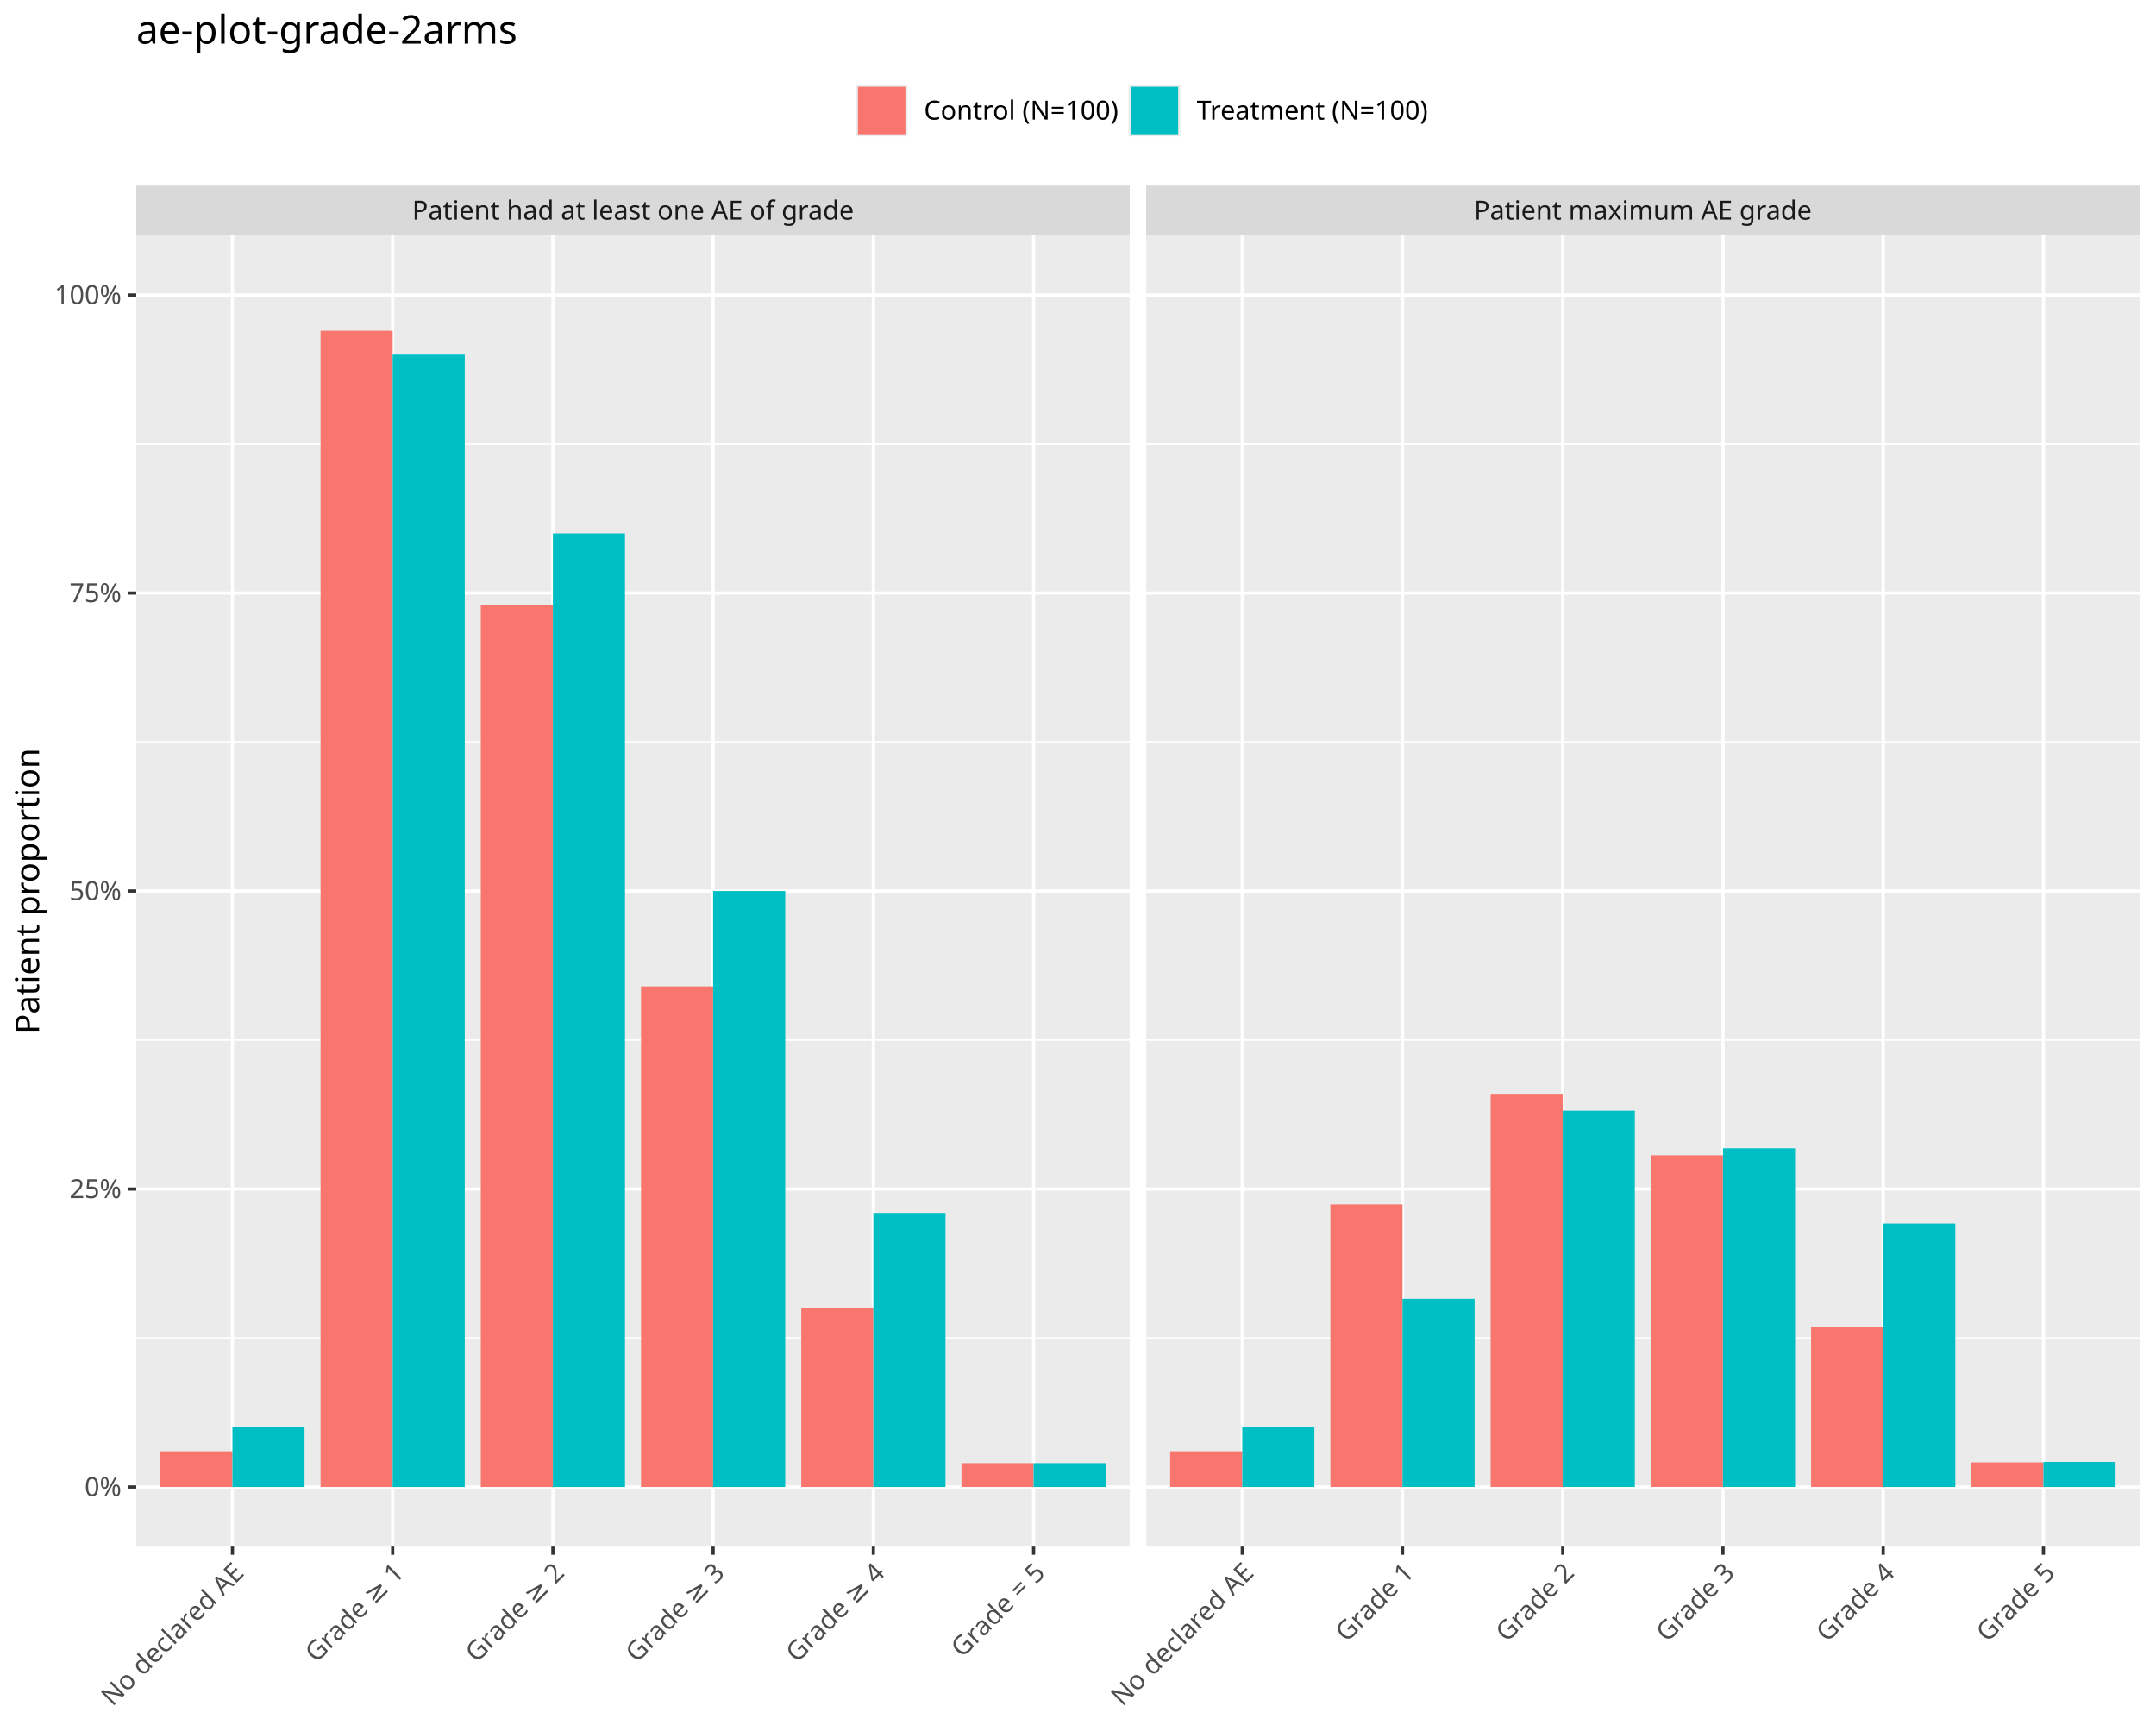
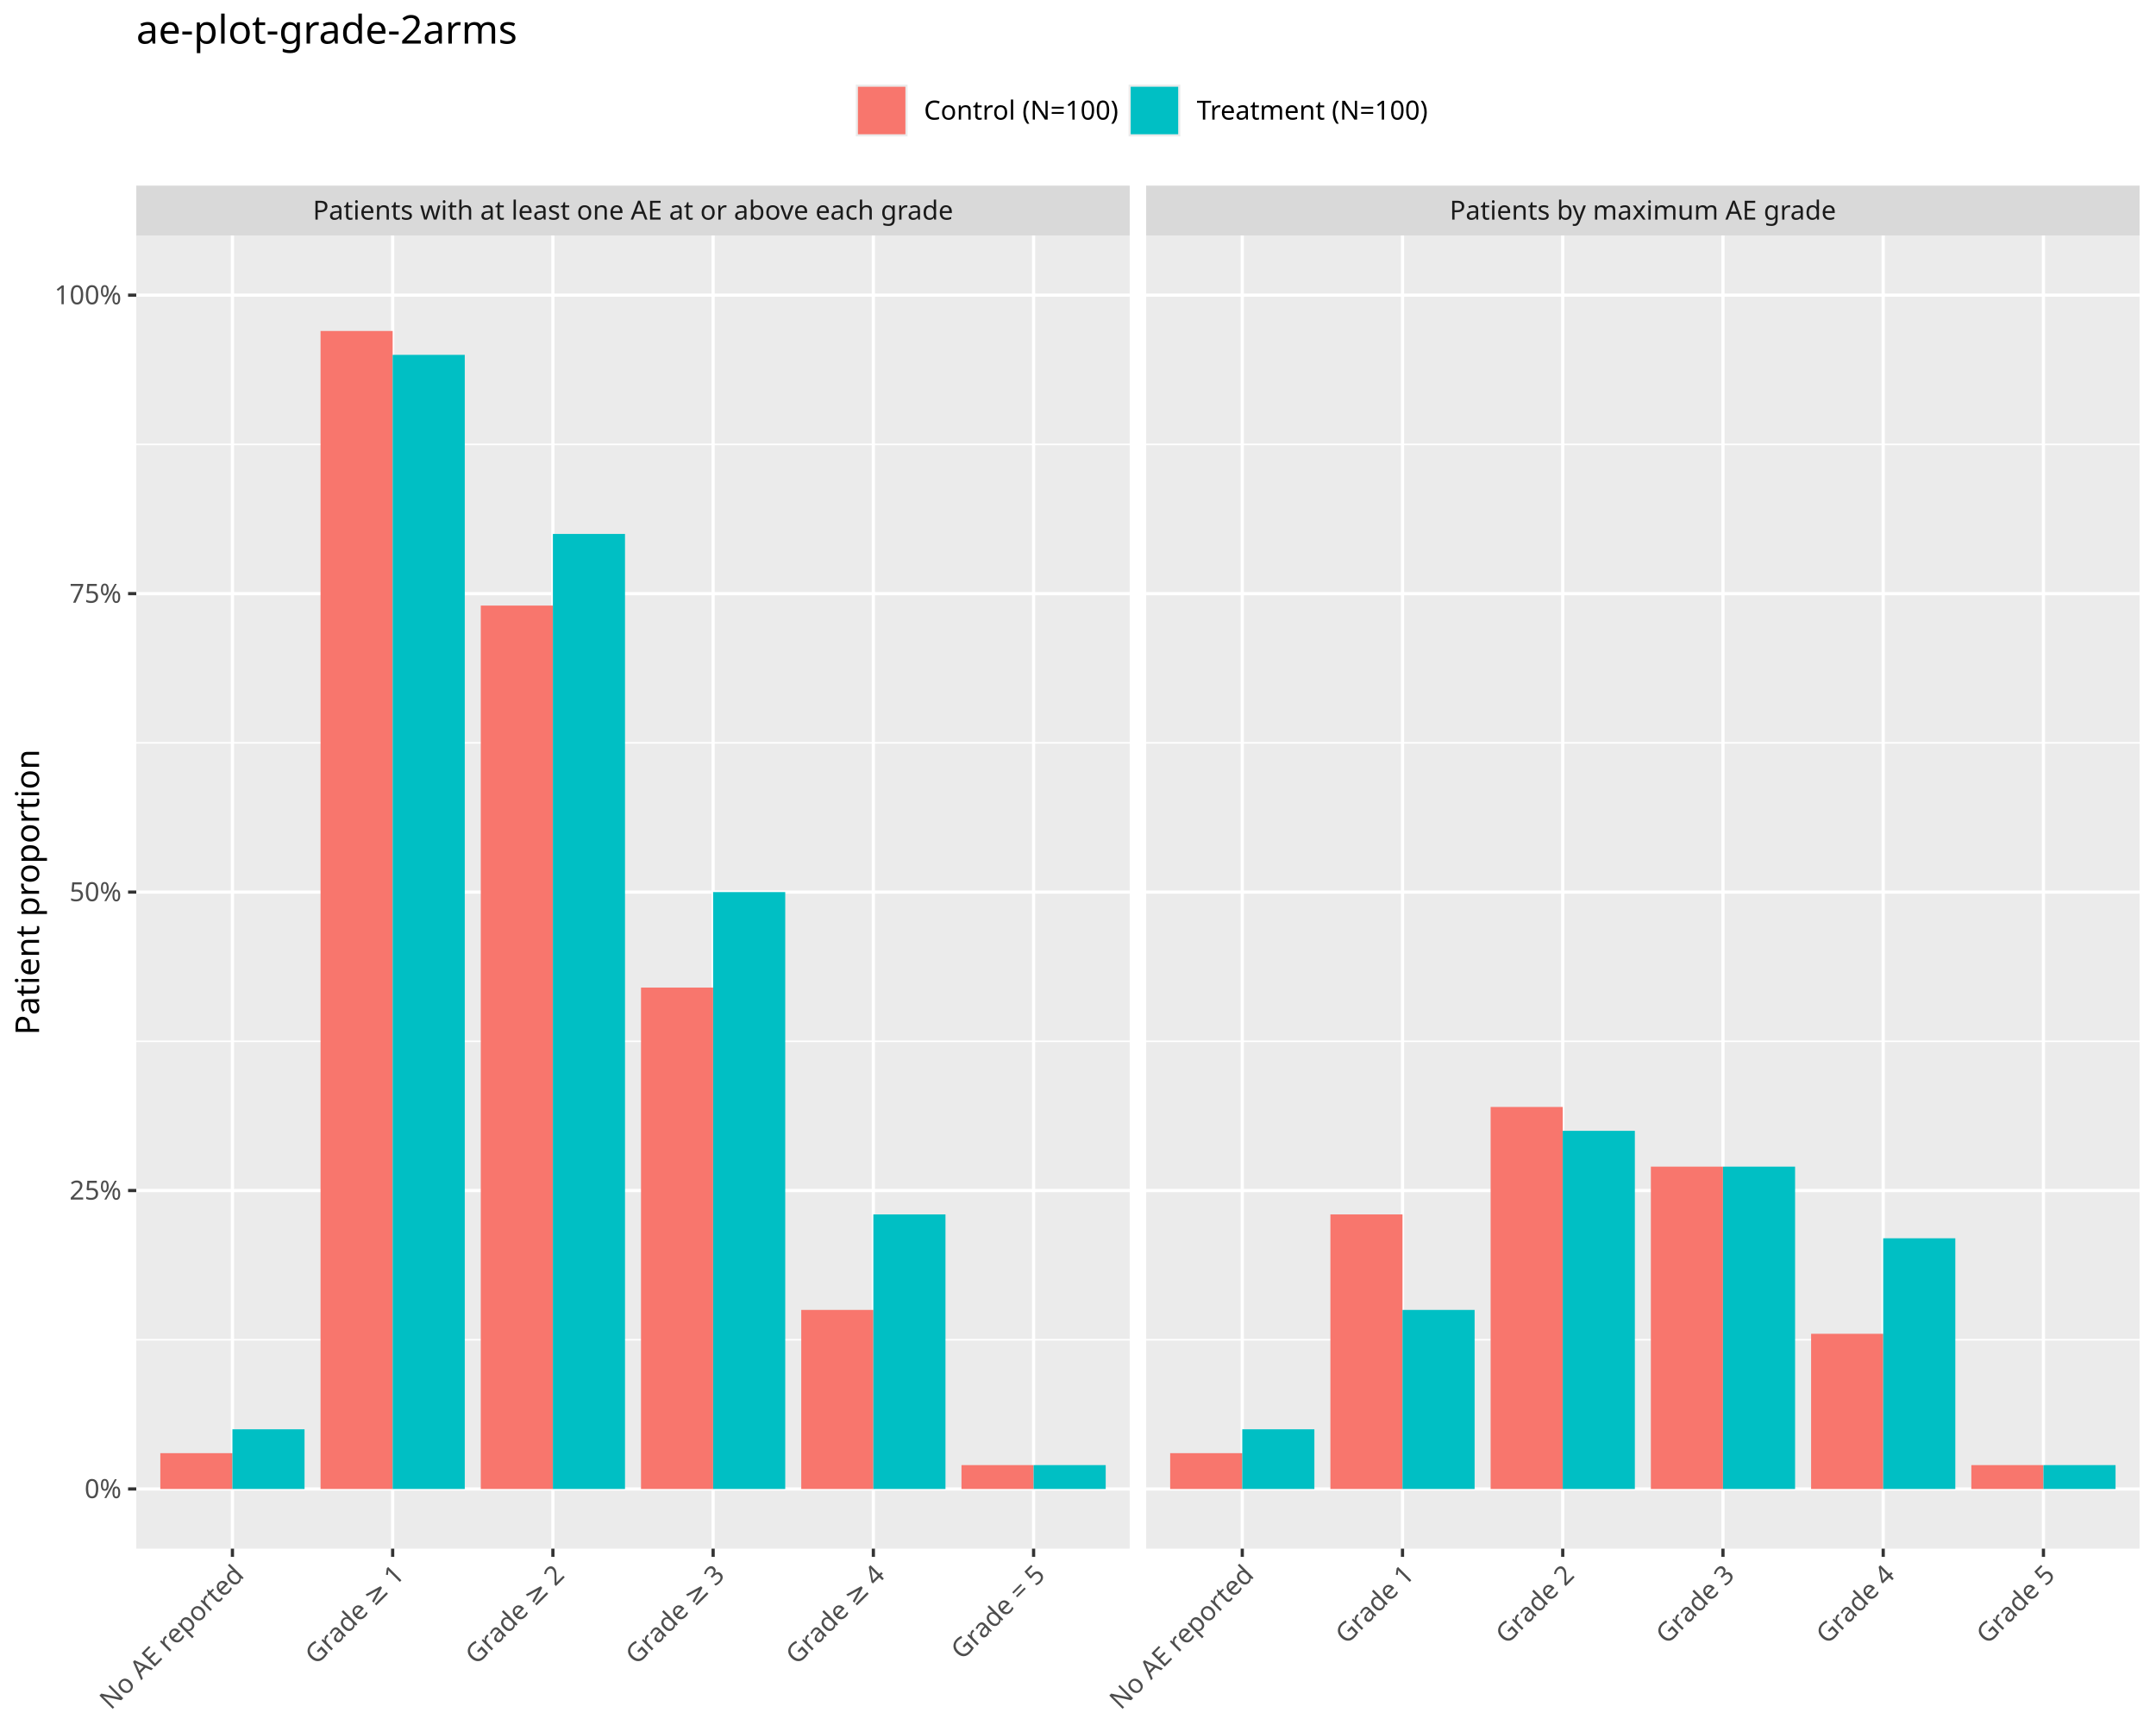
<svg xmlns="http://www.w3.org/2000/svg" class="svglite" data-engine-version="2.0" width="720.00pt" height="576.00pt" viewBox="0 0 720.00 576.00">
  <defs>
    <style type="text/css">
    .svglite line, .svglite polyline, .svglite polygon, .svglite path, .svglite rect, .svglite circle {
      fill: none;
      stroke: #000000;
      stroke-linecap: round;
      stroke-linejoin: round;
      stroke-miterlimit: 10.00;
    }
  </style>
  </defs>
  <rect width="100%" height="100%" style="stroke: none; fill: #FFFFFF;" />
  <defs>
    <clipPath id="cpMC4wMHw3MjAuMDB8MC4wMHw1NzYuMDA=">
      <rect x="0.00" y="0.00" width="720.00" height="576.00" />
    </clipPath>
  </defs>
  <g clip-path="url(#cpMC4wMHw3MjAuMDB8MC4wMHw1NzYuMDA=)">
    <rect x="0.00" y="0.00" width="720.00" height="576.00" style="stroke-width: 1.07; stroke: #FFFFFF; fill: #FFFFFF;" />
  </g>
  <defs>
-     <clipPath id="cpNDUuNTF8Mzc3LjI4fDc4LjYzfDUxNi40Mw==">
-       <rect x="45.51" y="78.63" width="331.76" height="437.79" />
+     <clipPath id="cpNDUuNTF8Mzc3LjI4fDc4LjYzfDUxNy4xMg==">
+       <rect x="45.51" y="78.63" width="331.76" height="438.49" />
    </clipPath>
  </defs>
-   <g clip-path="url(#cpNDUuNTF8Mzc3LjI4fDc4LjYzfDUxNi40Mw==)">
-     <rect x="45.51" y="78.63" width="331.76" height="437.79" style="stroke-width: 1.07; stroke: none; fill: #EBEBEB;" />
-     <polyline points="45.51,446.78 377.28,446.78 " style="stroke-width: 0.53; stroke: #FFFFFF; stroke-linecap: butt;" />
-     <polyline points="45.51,347.28 377.28,347.28 " style="stroke-width: 0.53; stroke: #FFFFFF; stroke-linecap: butt;" />
-     <polyline points="45.51,247.78 377.28,247.78 " style="stroke-width: 0.53; stroke: #FFFFFF; stroke-linecap: butt;" />
-     <polyline points="45.51,148.28 377.28,148.28 " style="stroke-width: 0.53; stroke: #FFFFFF; stroke-linecap: butt;" />
-     <polyline points="45.51,496.53 377.28,496.53 " style="stroke-width: 1.07; stroke: #FFFFFF; stroke-linecap: butt;" />
-     <polyline points="45.51,397.03 377.28,397.03 " style="stroke-width: 1.07; stroke: #FFFFFF; stroke-linecap: butt;" />
-     <polyline points="45.51,297.53 377.28,297.53 " style="stroke-width: 1.07; stroke: #FFFFFF; stroke-linecap: butt;" />
-     <polyline points="45.51,198.03 377.28,198.03 " style="stroke-width: 1.07; stroke: #FFFFFF; stroke-linecap: butt;" />
-     <polyline points="45.51,98.53 377.28,98.53 " style="stroke-width: 1.07; stroke: #FFFFFF; stroke-linecap: butt;" />
-     <polyline points="77.62,516.43 77.62,78.63 " style="stroke-width: 1.07; stroke: #FFFFFF; stroke-linecap: butt;" />
-     <polyline points="131.13,516.43 131.13,78.63 " style="stroke-width: 1.07; stroke: #FFFFFF; stroke-linecap: butt;" />
-     <polyline points="184.64,516.43 184.64,78.63 " style="stroke-width: 1.07; stroke: #FFFFFF; stroke-linecap: butt;" />
-     <polyline points="238.15,516.43 238.15,78.63 " style="stroke-width: 1.07; stroke: #FFFFFF; stroke-linecap: butt;" />
-     <polyline points="291.66,516.43 291.66,78.63 " style="stroke-width: 1.07; stroke: #FFFFFF; stroke-linecap: butt;" />
-     <polyline points="345.17,516.43 345.17,78.63 " style="stroke-width: 1.07; stroke: #FFFFFF; stroke-linecap: butt;" />
-     <rect x="53.54" y="484.59" width="24.08" height="11.94" style="stroke-width: 1.07; stroke: none; stroke-linecap: butt; stroke-linejoin: miter; fill: #F8766D;" />
-     <rect x="77.62" y="476.63" width="24.08" height="19.90" style="stroke-width: 1.07; stroke: none; stroke-linecap: butt; stroke-linejoin: miter; fill: #00BFC4;" />
-     <rect x="107.05" y="110.47" width="24.08" height="386.06" style="stroke-width: 1.07; stroke: none; stroke-linecap: butt; stroke-linejoin: miter; fill: #F8766D;" />
-     <rect x="131.13" y="118.43" width="24.08" height="378.10" style="stroke-width: 1.07; stroke: none; stroke-linecap: butt; stroke-linejoin: miter; fill: #00BFC4;" />
-     <rect x="160.56" y="202.01" width="24.08" height="294.52" style="stroke-width: 1.07; stroke: none; stroke-linecap: butt; stroke-linejoin: miter; fill: #F8766D;" />
-     <rect x="184.64" y="178.13" width="24.08" height="318.40" style="stroke-width: 1.07; stroke: none; stroke-linecap: butt; stroke-linejoin: miter; fill: #00BFC4;" />
-     <rect x="214.07" y="329.37" width="24.08" height="167.16" style="stroke-width: 1.07; stroke: none; stroke-linecap: butt; stroke-linejoin: miter; fill: #F8766D;" />
-     <rect x="238.15" y="297.53" width="24.08" height="199.00" style="stroke-width: 1.07; stroke: none; stroke-linecap: butt; stroke-linejoin: miter; fill: #00BFC4;" />
-     <rect x="267.58" y="436.83" width="24.08" height="59.70" style="stroke-width: 1.07; stroke: none; stroke-linecap: butt; stroke-linejoin: miter; fill: #F8766D;" />
-     <rect x="291.66" y="404.99" width="24.08" height="91.54" style="stroke-width: 1.07; stroke: none; stroke-linecap: butt; stroke-linejoin: miter; fill: #00BFC4;" />
-     <rect x="321.09" y="488.57" width="24.08" height="7.96" style="stroke-width: 1.07; stroke: none; stroke-linecap: butt; stroke-linejoin: miter; fill: #F8766D;" />
-     <rect x="345.17" y="488.57" width="24.08" height="7.96" style="stroke-width: 1.07; stroke: none; stroke-linecap: butt; stroke-linejoin: miter; fill: #00BFC4;" />
+   <g clip-path="url(#cpNDUuNTF8Mzc3LjI4fDc4LjYzfDUxNy4xMg==)">
+     <rect x="45.51" y="78.63" width="331.76" height="438.49" style="stroke-width: 1.07; stroke: none; fill: #EBEBEB;" />
+     <polyline points="45.51,447.36 377.28,447.36 " style="stroke-width: 0.53; stroke: #FFFFFF; stroke-linecap: butt;" />
+     <polyline points="45.51,347.70 377.28,347.70 " style="stroke-width: 0.53; stroke: #FFFFFF; stroke-linecap: butt;" />
+     <polyline points="45.51,248.05 377.28,248.05 " style="stroke-width: 0.53; stroke: #FFFFFF; stroke-linecap: butt;" />
+     <polyline points="45.51,148.39 377.28,148.39 " style="stroke-width: 0.53; stroke: #FFFFFF; stroke-linecap: butt;" />
+     <polyline points="45.51,497.19 377.28,497.19 " style="stroke-width: 1.07; stroke: #FFFFFF; stroke-linecap: butt;" />
+     <polyline points="45.51,397.53 377.28,397.53 " style="stroke-width: 1.07; stroke: #FFFFFF; stroke-linecap: butt;" />
+     <polyline points="45.51,297.88 377.28,297.88 " style="stroke-width: 1.07; stroke: #FFFFFF; stroke-linecap: butt;" />
+     <polyline points="45.51,198.22 377.28,198.22 " style="stroke-width: 1.07; stroke: #FFFFFF; stroke-linecap: butt;" />
+     <polyline points="45.51,98.56 377.28,98.56 " style="stroke-width: 1.07; stroke: #FFFFFF; stroke-linecap: butt;" />
+     <polyline points="77.62,517.12 77.62,78.63 " style="stroke-width: 1.07; stroke: #FFFFFF; stroke-linecap: butt;" />
+     <polyline points="131.13,517.12 131.13,78.63 " style="stroke-width: 1.07; stroke: #FFFFFF; stroke-linecap: butt;" />
+     <polyline points="184.64,517.12 184.64,78.63 " style="stroke-width: 1.07; stroke: #FFFFFF; stroke-linecap: butt;" />
+     <polyline points="238.15,517.12 238.15,78.63 " style="stroke-width: 1.07; stroke: #FFFFFF; stroke-linecap: butt;" />
+     <polyline points="291.66,517.12 291.66,78.63 " style="stroke-width: 1.07; stroke: #FFFFFF; stroke-linecap: butt;" />
+     <polyline points="345.17,517.12 345.17,78.63 " style="stroke-width: 1.07; stroke: #FFFFFF; stroke-linecap: butt;" />
+     <rect x="53.54" y="485.23" width="24.08" height="11.96" style="stroke-width: 1.07; stroke: none; stroke-linecap: butt; stroke-linejoin: miter; fill: #F8766D;" />
+     <rect x="77.62" y="477.26" width="24.08" height="19.93" style="stroke-width: 1.07; stroke: none; stroke-linecap: butt; stroke-linejoin: miter; fill: #00BFC4;" />
+     <rect x="107.05" y="110.52" width="24.08" height="386.67" style="stroke-width: 1.07; stroke: none; stroke-linecap: butt; stroke-linejoin: miter; fill: #F8766D;" />
+     <rect x="131.13" y="118.49" width="24.08" height="378.70" style="stroke-width: 1.07; stroke: none; stroke-linecap: butt; stroke-linejoin: miter; fill: #00BFC4;" />
+     <rect x="160.56" y="202.21" width="24.08" height="294.98" style="stroke-width: 1.07; stroke: none; stroke-linecap: butt; stroke-linejoin: miter; fill: #F8766D;" />
+     <rect x="184.64" y="178.29" width="24.08" height="318.90" style="stroke-width: 1.07; stroke: none; stroke-linecap: butt; stroke-linejoin: miter; fill: #00BFC4;" />
+     <rect x="214.07" y="329.77" width="24.08" height="167.42" style="stroke-width: 1.07; stroke: none; stroke-linecap: butt; stroke-linejoin: miter; fill: #F8766D;" />
+     <rect x="238.15" y="297.88" width="24.08" height="199.31" style="stroke-width: 1.07; stroke: none; stroke-linecap: butt; stroke-linejoin: miter; fill: #00BFC4;" />
+     <rect x="267.58" y="437.40" width="24.08" height="59.79" style="stroke-width: 1.07; stroke: none; stroke-linecap: butt; stroke-linejoin: miter; fill: #F8766D;" />
+     <rect x="291.66" y="405.51" width="24.08" height="91.68" style="stroke-width: 1.07; stroke: none; stroke-linecap: butt; stroke-linejoin: miter; fill: #00BFC4;" />
+     <rect x="321.09" y="489.22" width="24.08" height="7.97" style="stroke-width: 1.07; stroke: none; stroke-linecap: butt; stroke-linejoin: miter; fill: #F8766D;" />
+     <rect x="345.17" y="489.22" width="24.08" height="7.97" style="stroke-width: 1.07; stroke: none; stroke-linecap: butt; stroke-linejoin: miter; fill: #00BFC4;" />
  </g>
  <g clip-path="url(#cpMC4wMHw3MjAuMDB8MC4wMHw1NzYuMDA=)">
</g>
  <defs>
-     <clipPath id="cpMzgyLjc2fDcxNC41Mnw3OC42M3w1MTYuNDM=">
-       <rect x="382.76" y="78.63" width="331.76" height="437.79" />
+     <clipPath id="cpMzgyLjc2fDcxNC41Mnw3OC42M3w1MTcuMTI=">
+       <rect x="382.76" y="78.63" width="331.76" height="438.49" />
    </clipPath>
  </defs>
-   <g clip-path="url(#cpMzgyLjc2fDcxNC41Mnw3OC42M3w1MTYuNDM=)">
-     <rect x="382.76" y="78.63" width="331.76" height="437.79" style="stroke-width: 1.07; stroke: none; fill: #EBEBEB;" />
-     <polyline points="382.76,446.78 714.52,446.78 " style="stroke-width: 0.53; stroke: #FFFFFF; stroke-linecap: butt;" />
-     <polyline points="382.76,347.28 714.52,347.28 " style="stroke-width: 0.53; stroke: #FFFFFF; stroke-linecap: butt;" />
-     <polyline points="382.76,247.78 714.52,247.78 " style="stroke-width: 0.53; stroke: #FFFFFF; stroke-linecap: butt;" />
-     <polyline points="382.76,148.28 714.52,148.28 " style="stroke-width: 0.53; stroke: #FFFFFF; stroke-linecap: butt;" />
-     <polyline points="382.76,496.53 714.52,496.53 " style="stroke-width: 1.07; stroke: #FFFFFF; stroke-linecap: butt;" />
-     <polyline points="382.76,397.03 714.52,397.03 " style="stroke-width: 1.07; stroke: #FFFFFF; stroke-linecap: butt;" />
-     <polyline points="382.76,297.53 714.52,297.53 " style="stroke-width: 1.07; stroke: #FFFFFF; stroke-linecap: butt;" />
-     <polyline points="382.76,198.03 714.52,198.03 " style="stroke-width: 1.07; stroke: #FFFFFF; stroke-linecap: butt;" />
-     <polyline points="382.76,98.53 714.52,98.53 " style="stroke-width: 1.07; stroke: #FFFFFF; stroke-linecap: butt;" />
-     <polyline points="414.86,516.43 414.86,78.63 " style="stroke-width: 1.07; stroke: #FFFFFF; stroke-linecap: butt;" />
-     <polyline points="468.37,516.43 468.37,78.63 " style="stroke-width: 1.07; stroke: #FFFFFF; stroke-linecap: butt;" />
-     <polyline points="521.88,516.43 521.88,78.63 " style="stroke-width: 1.07; stroke: #FFFFFF; stroke-linecap: butt;" />
-     <polyline points="575.39,516.43 575.39,78.63 " style="stroke-width: 1.07; stroke: #FFFFFF; stroke-linecap: butt;" />
-     <polyline points="628.90,516.43 628.90,78.63 " style="stroke-width: 1.07; stroke: #FFFFFF; stroke-linecap: butt;" />
-     <polyline points="682.41,516.43 682.41,78.63 " style="stroke-width: 1.07; stroke: #FFFFFF; stroke-linecap: butt;" />
-     <rect x="390.78" y="484.59" width="24.08" height="11.94" style="stroke-width: 1.07; stroke: none; stroke-linecap: butt; stroke-linejoin: miter; fill: #F8766D;" />
-     <rect x="414.86" y="476.63" width="24.08" height="19.90" style="stroke-width: 1.07; stroke: none; stroke-linecap: butt; stroke-linejoin: miter; fill: #00BFC4;" />
-     <rect x="444.29" y="402.16" width="24.08" height="94.37" style="stroke-width: 1.07; stroke: none; stroke-linecap: butt; stroke-linejoin: miter; fill: #F8766D;" />
-     <rect x="468.37" y="433.68" width="24.08" height="62.84" style="stroke-width: 1.07; stroke: none; stroke-linecap: butt; stroke-linejoin: miter; fill: #00BFC4;" />
-     <rect x="497.80" y="365.23" width="24.08" height="131.30" style="stroke-width: 1.07; stroke: none; stroke-linecap: butt; stroke-linejoin: miter; fill: #F8766D;" />
-     <rect x="521.88" y="370.84" width="24.08" height="125.68" style="stroke-width: 1.07; stroke: none; stroke-linecap: butt; stroke-linejoin: miter; fill: #00BFC4;" />
-     <rect x="551.31" y="385.74" width="24.08" height="110.78" style="stroke-width: 1.07; stroke: none; stroke-linecap: butt; stroke-linejoin: miter; fill: #F8766D;" />
-     <rect x="575.39" y="383.41" width="24.08" height="113.11" style="stroke-width: 1.07; stroke: none; stroke-linecap: butt; stroke-linejoin: miter; fill: #00BFC4;" />
-     <rect x="604.82" y="443.19" width="24.08" height="53.34" style="stroke-width: 1.07; stroke: none; stroke-linecap: butt; stroke-linejoin: miter; fill: #F8766D;" />
-     <rect x="628.90" y="408.55" width="24.08" height="87.98" style="stroke-width: 1.07; stroke: none; stroke-linecap: butt; stroke-linejoin: miter; fill: #00BFC4;" />
-     <rect x="658.33" y="488.32" width="24.08" height="8.21" style="stroke-width: 1.07; stroke: none; stroke-linecap: butt; stroke-linejoin: miter; fill: #F8766D;" />
-     <rect x="682.41" y="488.15" width="24.08" height="8.38" style="stroke-width: 1.07; stroke: none; stroke-linecap: butt; stroke-linejoin: miter; fill: #00BFC4;" />
+   <g clip-path="url(#cpMzgyLjc2fDcxNC41Mnw3OC42M3w1MTcuMTI=)">
+     <rect x="382.76" y="78.63" width="331.76" height="438.49" style="stroke-width: 1.07; stroke: none; fill: #EBEBEB;" />
+     <polyline points="382.76,447.36 714.52,447.36 " style="stroke-width: 0.53; stroke: #FFFFFF; stroke-linecap: butt;" />
+     <polyline points="382.76,347.70 714.52,347.70 " style="stroke-width: 0.53; stroke: #FFFFFF; stroke-linecap: butt;" />
+     <polyline points="382.76,248.05 714.52,248.05 " style="stroke-width: 0.53; stroke: #FFFFFF; stroke-linecap: butt;" />
+     <polyline points="382.76,148.39 714.52,148.39 " style="stroke-width: 0.53; stroke: #FFFFFF; stroke-linecap: butt;" />
+     <polyline points="382.76,497.19 714.52,497.19 " style="stroke-width: 1.07; stroke: #FFFFFF; stroke-linecap: butt;" />
+     <polyline points="382.76,397.53 714.52,397.53 " style="stroke-width: 1.07; stroke: #FFFFFF; stroke-linecap: butt;" />
+     <polyline points="382.76,297.88 714.52,297.88 " style="stroke-width: 1.07; stroke: #FFFFFF; stroke-linecap: butt;" />
+     <polyline points="382.76,198.22 714.52,198.22 " style="stroke-width: 1.07; stroke: #FFFFFF; stroke-linecap: butt;" />
+     <polyline points="382.76,98.56 714.52,98.56 " style="stroke-width: 1.07; stroke: #FFFFFF; stroke-linecap: butt;" />
+     <polyline points="414.86,517.12 414.86,78.63 " style="stroke-width: 1.07; stroke: #FFFFFF; stroke-linecap: butt;" />
+     <polyline points="468.37,517.12 468.37,78.63 " style="stroke-width: 1.07; stroke: #FFFFFF; stroke-linecap: butt;" />
+     <polyline points="521.88,517.12 521.88,78.63 " style="stroke-width: 1.07; stroke: #FFFFFF; stroke-linecap: butt;" />
+     <polyline points="575.39,517.12 575.39,78.63 " style="stroke-width: 1.07; stroke: #FFFFFF; stroke-linecap: butt;" />
+     <polyline points="628.90,517.12 628.90,78.63 " style="stroke-width: 1.07; stroke: #FFFFFF; stroke-linecap: butt;" />
+     <polyline points="682.41,517.12 682.41,78.63 " style="stroke-width: 1.07; stroke: #FFFFFF; stroke-linecap: butt;" />
+     <rect x="390.78" y="485.23" width="24.08" height="11.96" style="stroke-width: 1.07; stroke: none; stroke-linecap: butt; stroke-linejoin: miter; fill: #F8766D;" />
+     <rect x="414.86" y="477.26" width="24.08" height="19.93" style="stroke-width: 1.07; stroke: none; stroke-linecap: butt; stroke-linejoin: miter; fill: #00BFC4;" />
+     <rect x="444.29" y="405.51" width="24.08" height="91.68" style="stroke-width: 1.07; stroke: none; stroke-linecap: butt; stroke-linejoin: miter; fill: #F8766D;" />
+     <rect x="468.37" y="437.40" width="24.08" height="59.79" style="stroke-width: 1.07; stroke: none; stroke-linecap: butt; stroke-linejoin: miter; fill: #00BFC4;" />
+     <rect x="497.80" y="369.63" width="24.08" height="127.56" style="stroke-width: 1.07; stroke: none; stroke-linecap: butt; stroke-linejoin: miter; fill: #F8766D;" />
+     <rect x="521.88" y="377.60" width="24.08" height="119.59" style="stroke-width: 1.07; stroke: none; stroke-linecap: butt; stroke-linejoin: miter; fill: #00BFC4;" />
+     <rect x="551.31" y="389.56" width="24.08" height="107.63" style="stroke-width: 1.07; stroke: none; stroke-linecap: butt; stroke-linejoin: miter; fill: #F8766D;" />
+     <rect x="575.39" y="389.56" width="24.08" height="107.63" style="stroke-width: 1.07; stroke: none; stroke-linecap: butt; stroke-linejoin: miter; fill: #00BFC4;" />
+     <rect x="604.82" y="445.37" width="24.08" height="51.82" style="stroke-width: 1.07; stroke: none; stroke-linecap: butt; stroke-linejoin: miter; fill: #F8766D;" />
+     <rect x="628.90" y="413.48" width="24.08" height="83.71" style="stroke-width: 1.07; stroke: none; stroke-linecap: butt; stroke-linejoin: miter; fill: #00BFC4;" />
+     <rect x="658.33" y="489.22" width="24.08" height="7.97" style="stroke-width: 1.07; stroke: none; stroke-linecap: butt; stroke-linejoin: miter; fill: #F8766D;" />
+     <rect x="682.41" y="489.22" width="24.08" height="7.97" style="stroke-width: 1.07; stroke: none; stroke-linecap: butt; stroke-linejoin: miter; fill: #00BFC4;" />
  </g>
  <g clip-path="url(#cpMC4wMHw3MjAuMDB8MC4wMHw1NzYuMDA=)">
</g>
  <defs>
    <clipPath id="cpNDUuNTF8Mzc3LjI4fDYxLjk4fDc4LjYz">
      <rect x="45.51" y="61.98" width="331.76" height="16.65" />
    </clipPath>
  </defs>
  <g clip-path="url(#cpNDUuNTF8Mzc3LjI4fDYxLjk4fDc4LjYz)">
    <rect x="45.51" y="61.98" width="331.76" height="16.65" style="stroke-width: 1.07; stroke: none; fill: #D9D9D9;" />
-     <text x="211.40" y="73.33" text-anchor="middle" style="font-size: 8.80px; fill: #1A1A1A; font-family: sans;" textLength="141.40px" lengthAdjust="spacingAndGlyphs">Patient had at least one AE of grade</text>
+     <text x="211.40" y="73.33" text-anchor="middle" style="font-size: 8.80px; fill: #1A1A1A; font-family: sans;" textLength="205.00px" lengthAdjust="spacingAndGlyphs">Patients with at least one AE at or above each grade</text>
  </g>
  <g clip-path="url(#cpMC4wMHw3MjAuMDB8MC4wMHw1NzYuMDA=)">
</g>
  <defs>
    <clipPath id="cpMzgyLjc2fDcxNC41Mnw2MS45OHw3OC42Mw==">
      <rect x="382.76" y="61.98" width="331.76" height="16.65" />
    </clipPath>
  </defs>
  <g clip-path="url(#cpMzgyLjc2fDcxNC41Mnw2MS45OHw3OC42Mw==)">
    <rect x="382.76" y="61.98" width="331.76" height="16.65" style="stroke-width: 1.07; stroke: none; fill: #D9D9D9;" />
-     <text x="548.64" y="73.33" text-anchor="middle" style="font-size: 8.80px; fill: #1A1A1A; font-family: sans;" textLength="107.13px" lengthAdjust="spacingAndGlyphs">Patient maximum AE grade</text>
+     <text x="548.64" y="73.33" text-anchor="middle" style="font-size: 8.80px; fill: #1A1A1A; font-family: sans;" textLength="123.28px" lengthAdjust="spacingAndGlyphs">Patients by maximum AE grade</text>
  </g>
  <g clip-path="url(#cpMC4wMHw3MjAuMDB8MC4wMHw1NzYuMDA=)">
-     <polyline points="77.62,519.17 77.62,516.43 " style="stroke-width: 1.07; stroke: #333333; stroke-linecap: butt;" />
-     <polyline points="131.13,519.17 131.13,516.43 " style="stroke-width: 1.07; stroke: #333333; stroke-linecap: butt;" />
-     <polyline points="184.64,519.17 184.64,516.43 " style="stroke-width: 1.07; stroke: #333333; stroke-linecap: butt;" />
-     <polyline points="238.15,519.17 238.15,516.43 " style="stroke-width: 1.07; stroke: #333333; stroke-linecap: butt;" />
-     <polyline points="291.66,519.17 291.66,516.43 " style="stroke-width: 1.07; stroke: #333333; stroke-linecap: butt;" />
-     <polyline points="345.17,519.17 345.17,516.43 " style="stroke-width: 1.07; stroke: #333333; stroke-linecap: butt;" />
-     <text transform="translate(81.90,525.64) rotate(-45)" text-anchor="end" style="font-size: 8.80px; fill: #4D4D4D; font-family: sans;" textLength="61.64px" lengthAdjust="spacingAndGlyphs">No declared AE</text>
-     <text transform="translate(135.41,525.64) rotate(-45)" text-anchor="end" style="font-size: 8.80px; fill: #4D4D4D; font-family: sans;" textLength="39.08px" lengthAdjust="spacingAndGlyphs">Grade ≥ 1</text>
-     <text transform="translate(188.92,525.64) rotate(-45)" text-anchor="end" style="font-size: 8.80px; fill: #4D4D4D; font-family: sans;" textLength="39.08px" lengthAdjust="spacingAndGlyphs">Grade ≥ 2</text>
-     <text transform="translate(242.43,525.64) rotate(-45)" text-anchor="end" style="font-size: 8.80px; fill: #4D4D4D; font-family: sans;" textLength="39.08px" lengthAdjust="spacingAndGlyphs">Grade ≥ 3</text>
-     <text transform="translate(295.94,525.64) rotate(-45)" text-anchor="end" style="font-size: 8.80px; fill: #4D4D4D; font-family: sans;" textLength="39.08px" lengthAdjust="spacingAndGlyphs">Grade ≥ 4</text>
-     <text transform="translate(349.45,525.64) rotate(-45)" text-anchor="end" style="font-size: 8.80px; fill: #4D4D4D; font-family: sans;" textLength="39.39px" lengthAdjust="spacingAndGlyphs">Grade = 5</text>
-     <polyline points="414.86,519.17 414.86,516.43 " style="stroke-width: 1.07; stroke: #333333; stroke-linecap: butt;" />
-     <polyline points="468.37,519.17 468.37,516.43 " style="stroke-width: 1.07; stroke: #333333; stroke-linecap: butt;" />
-     <polyline points="521.88,519.17 521.88,516.43 " style="stroke-width: 1.07; stroke: #333333; stroke-linecap: butt;" />
-     <polyline points="575.39,519.17 575.39,516.43 " style="stroke-width: 1.07; stroke: #333333; stroke-linecap: butt;" />
-     <polyline points="628.90,519.17 628.90,516.43 " style="stroke-width: 1.07; stroke: #333333; stroke-linecap: butt;" />
-     <polyline points="682.41,519.17 682.41,516.43 " style="stroke-width: 1.07; stroke: #333333; stroke-linecap: butt;" />
-     <text transform="translate(419.15,525.64) rotate(-45)" text-anchor="end" style="font-size: 8.80px; fill: #4D4D4D; font-family: sans;" textLength="61.64px" lengthAdjust="spacingAndGlyphs">No declared AE</text>
-     <text transform="translate(472.66,525.64) rotate(-45)" text-anchor="end" style="font-size: 8.80px; fill: #4D4D4D; font-family: sans;" textLength="31.80px" lengthAdjust="spacingAndGlyphs">Grade 1</text>
-     <text transform="translate(526.17,525.64) rotate(-45)" text-anchor="end" style="font-size: 8.80px; fill: #4D4D4D; font-family: sans;" textLength="31.80px" lengthAdjust="spacingAndGlyphs">Grade 2</text>
-     <text transform="translate(579.68,525.64) rotate(-45)" text-anchor="end" style="font-size: 8.80px; fill: #4D4D4D; font-family: sans;" textLength="31.80px" lengthAdjust="spacingAndGlyphs">Grade 3</text>
-     <text transform="translate(633.19,525.64) rotate(-45)" text-anchor="end" style="font-size: 8.80px; fill: #4D4D4D; font-family: sans;" textLength="31.80px" lengthAdjust="spacingAndGlyphs">Grade 4</text>
-     <text transform="translate(686.70,525.64) rotate(-45)" text-anchor="end" style="font-size: 8.80px; fill: #4D4D4D; font-family: sans;" textLength="31.80px" lengthAdjust="spacingAndGlyphs">Grade 5</text>
-     <text x="40.58" y="499.55" text-anchor="end" style="font-size: 8.80px; fill: #4D4D4D; font-family: sans;" textLength="12.72px" lengthAdjust="spacingAndGlyphs">0%</text>
-     <text x="40.58" y="400.06" text-anchor="end" style="font-size: 8.80px; fill: #4D4D4D; font-family: sans;" textLength="17.61px" lengthAdjust="spacingAndGlyphs">25%</text>
-     <text x="40.58" y="300.56" text-anchor="end" style="font-size: 8.80px; fill: #4D4D4D; font-family: sans;" textLength="17.61px" lengthAdjust="spacingAndGlyphs">50%</text>
-     <text x="40.58" y="201.06" text-anchor="end" style="font-size: 8.80px; fill: #4D4D4D; font-family: sans;" textLength="17.61px" lengthAdjust="spacingAndGlyphs">75%</text>
-     <text x="40.58" y="101.56" text-anchor="end" style="font-size: 8.80px; fill: #4D4D4D; font-family: sans;" textLength="22.51px" lengthAdjust="spacingAndGlyphs">100%</text>
-     <polyline points="42.77,496.53 45.51,496.53 " style="stroke-width: 1.07; stroke: #333333; stroke-linecap: butt;" />
-     <polyline points="42.77,397.03 45.51,397.03 " style="stroke-width: 1.07; stroke: #333333; stroke-linecap: butt;" />
-     <polyline points="42.77,297.53 45.51,297.53 " style="stroke-width: 1.07; stroke: #333333; stroke-linecap: butt;" />
-     <polyline points="42.77,198.03 45.51,198.03 " style="stroke-width: 1.07; stroke: #333333; stroke-linecap: butt;" />
-     <polyline points="42.77,98.53 45.51,98.53 " style="stroke-width: 1.07; stroke: #333333; stroke-linecap: butt;" />
-     <text transform="translate(13.05,297.53) rotate(-90)" text-anchor="middle" style="font-size: 11.00px; font-family: sans;" textLength="86.84px" lengthAdjust="spacingAndGlyphs">Patient proportion</text>
+     <polyline points="77.62,519.86 77.62,517.12 " style="stroke-width: 1.07; stroke: #333333; stroke-linecap: butt;" />
+     <polyline points="131.13,519.86 131.13,517.12 " style="stroke-width: 1.07; stroke: #333333; stroke-linecap: butt;" />
+     <polyline points="184.64,519.86 184.64,517.12 " style="stroke-width: 1.07; stroke: #333333; stroke-linecap: butt;" />
+     <polyline points="238.15,519.86 238.15,517.12 " style="stroke-width: 1.07; stroke: #333333; stroke-linecap: butt;" />
+     <polyline points="291.66,519.86 291.66,517.12 " style="stroke-width: 1.07; stroke: #333333; stroke-linecap: butt;" />
+     <polyline points="345.17,519.86 345.17,517.12 " style="stroke-width: 1.07; stroke: #333333; stroke-linecap: butt;" />
+     <text transform="translate(81.90,526.33) rotate(-45)" text-anchor="end" style="font-size: 8.80px; fill: #4D4D4D; font-family: sans;" textLength="60.66px" lengthAdjust="spacingAndGlyphs">No AE reported</text>
+     <text transform="translate(135.41,526.33) rotate(-45)" text-anchor="end" style="font-size: 8.80px; fill: #4D4D4D; font-family: sans;" textLength="39.08px" lengthAdjust="spacingAndGlyphs">Grade ≥ 1</text>
+     <text transform="translate(188.92,526.33) rotate(-45)" text-anchor="end" style="font-size: 8.80px; fill: #4D4D4D; font-family: sans;" textLength="39.08px" lengthAdjust="spacingAndGlyphs">Grade ≥ 2</text>
+     <text transform="translate(242.43,526.33) rotate(-45)" text-anchor="end" style="font-size: 8.80px; fill: #4D4D4D; font-family: sans;" textLength="39.08px" lengthAdjust="spacingAndGlyphs">Grade ≥ 3</text>
+     <text transform="translate(295.94,526.33) rotate(-45)" text-anchor="end" style="font-size: 8.80px; fill: #4D4D4D; font-family: sans;" textLength="39.08px" lengthAdjust="spacingAndGlyphs">Grade ≥ 4</text>
+     <text transform="translate(349.45,526.33) rotate(-45)" text-anchor="end" style="font-size: 8.80px; fill: #4D4D4D; font-family: sans;" textLength="39.39px" lengthAdjust="spacingAndGlyphs">Grade = 5</text>
+     <polyline points="414.86,519.86 414.86,517.12 " style="stroke-width: 1.07; stroke: #333333; stroke-linecap: butt;" />
+     <polyline points="468.37,519.86 468.37,517.12 " style="stroke-width: 1.07; stroke: #333333; stroke-linecap: butt;" />
+     <polyline points="521.88,519.86 521.88,517.12 " style="stroke-width: 1.07; stroke: #333333; stroke-linecap: butt;" />
+     <polyline points="575.39,519.86 575.39,517.12 " style="stroke-width: 1.07; stroke: #333333; stroke-linecap: butt;" />
+     <polyline points="628.90,519.86 628.90,517.12 " style="stroke-width: 1.07; stroke: #333333; stroke-linecap: butt;" />
+     <polyline points="682.41,519.86 682.41,517.12 " style="stroke-width: 1.07; stroke: #333333; stroke-linecap: butt;" />
+     <text transform="translate(419.15,526.33) rotate(-45)" text-anchor="end" style="font-size: 8.80px; fill: #4D4D4D; font-family: sans;" textLength="60.66px" lengthAdjust="spacingAndGlyphs">No AE reported</text>
+     <text transform="translate(472.66,526.33) rotate(-45)" text-anchor="end" style="font-size: 8.80px; fill: #4D4D4D; font-family: sans;" textLength="31.80px" lengthAdjust="spacingAndGlyphs">Grade 1</text>
+     <text transform="translate(526.17,526.33) rotate(-45)" text-anchor="end" style="font-size: 8.80px; fill: #4D4D4D; font-family: sans;" textLength="31.80px" lengthAdjust="spacingAndGlyphs">Grade 2</text>
+     <text transform="translate(579.68,526.33) rotate(-45)" text-anchor="end" style="font-size: 8.80px; fill: #4D4D4D; font-family: sans;" textLength="31.80px" lengthAdjust="spacingAndGlyphs">Grade 3</text>
+     <text transform="translate(633.19,526.33) rotate(-45)" text-anchor="end" style="font-size: 8.80px; fill: #4D4D4D; font-family: sans;" textLength="31.80px" lengthAdjust="spacingAndGlyphs">Grade 4</text>
+     <text transform="translate(686.70,526.33) rotate(-45)" text-anchor="end" style="font-size: 8.80px; fill: #4D4D4D; font-family: sans;" textLength="31.80px" lengthAdjust="spacingAndGlyphs">Grade 5</text>
+     <text x="40.58" y="500.22" text-anchor="end" style="font-size: 8.80px; fill: #4D4D4D; font-family: sans;" textLength="12.72px" lengthAdjust="spacingAndGlyphs">0%</text>
+     <text x="40.58" y="400.56" text-anchor="end" style="font-size: 8.80px; fill: #4D4D4D; font-family: sans;" textLength="17.61px" lengthAdjust="spacingAndGlyphs">25%</text>
+     <text x="40.58" y="300.90" text-anchor="end" style="font-size: 8.80px; fill: #4D4D4D; font-family: sans;" textLength="17.61px" lengthAdjust="spacingAndGlyphs">50%</text>
+     <text x="40.58" y="201.25" text-anchor="end" style="font-size: 8.80px; fill: #4D4D4D; font-family: sans;" textLength="17.61px" lengthAdjust="spacingAndGlyphs">75%</text>
+     <text x="40.58" y="101.59" text-anchor="end" style="font-size: 8.80px; fill: #4D4D4D; font-family: sans;" textLength="22.51px" lengthAdjust="spacingAndGlyphs">100%</text>
+     <polyline points="42.77,497.19 45.51,497.19 " style="stroke-width: 1.07; stroke: #333333; stroke-linecap: butt;" />
+     <polyline points="42.77,397.53 45.51,397.53 " style="stroke-width: 1.07; stroke: #333333; stroke-linecap: butt;" />
+     <polyline points="42.77,297.88 45.51,297.88 " style="stroke-width: 1.07; stroke: #333333; stroke-linecap: butt;" />
+     <polyline points="42.77,198.22 45.51,198.22 " style="stroke-width: 1.07; stroke: #333333; stroke-linecap: butt;" />
+     <polyline points="42.77,98.56 45.51,98.56 " style="stroke-width: 1.07; stroke: #333333; stroke-linecap: butt;" />
+     <text transform="translate(13.05,297.88) rotate(-90)" text-anchor="middle" style="font-size: 11.00px; font-family: sans;" textLength="86.84px" lengthAdjust="spacingAndGlyphs">Patient proportion</text>
    <rect x="280.31" y="22.78" width="199.41" height="28.24" style="stroke-width: 1.07; stroke: none; fill: #FFFFFF;" />
    <rect x="285.79" y="28.26" width="17.28" height="17.28" style="stroke-width: 1.07; stroke: none; fill: #EBEBEB;" />
    <rect x="286.50" y="28.97" width="15.86" height="15.86" style="stroke-width: 1.07; stroke: none; stroke-linecap: butt; stroke-linejoin: miter; fill: #F8766D;" />
    <rect x="376.89" y="28.26" width="17.28" height="17.28" style="stroke-width: 1.07; stroke: none; fill: #EBEBEB;" />
    <rect x="377.60" y="28.97" width="15.86" height="15.86" style="stroke-width: 1.07; stroke: none; stroke-linecap: butt; stroke-linejoin: miter; fill: #00BFC4;" />
    <text x="308.55" y="39.93" style="font-size: 8.80px; font-family: sans;" textLength="62.86px" lengthAdjust="spacingAndGlyphs">Control (N=100)</text>
    <text x="399.65" y="39.93" style="font-size: 8.80px; font-family: sans;" textLength="74.60px" lengthAdjust="spacingAndGlyphs">Treatment (N=100)</text>
    <text x="45.51" y="14.56" style="font-size: 13.20px; font-family: sans;" textLength="119.60px" lengthAdjust="spacingAndGlyphs">ae-plot-grade-2arms</text>
  </g>
</svg>
